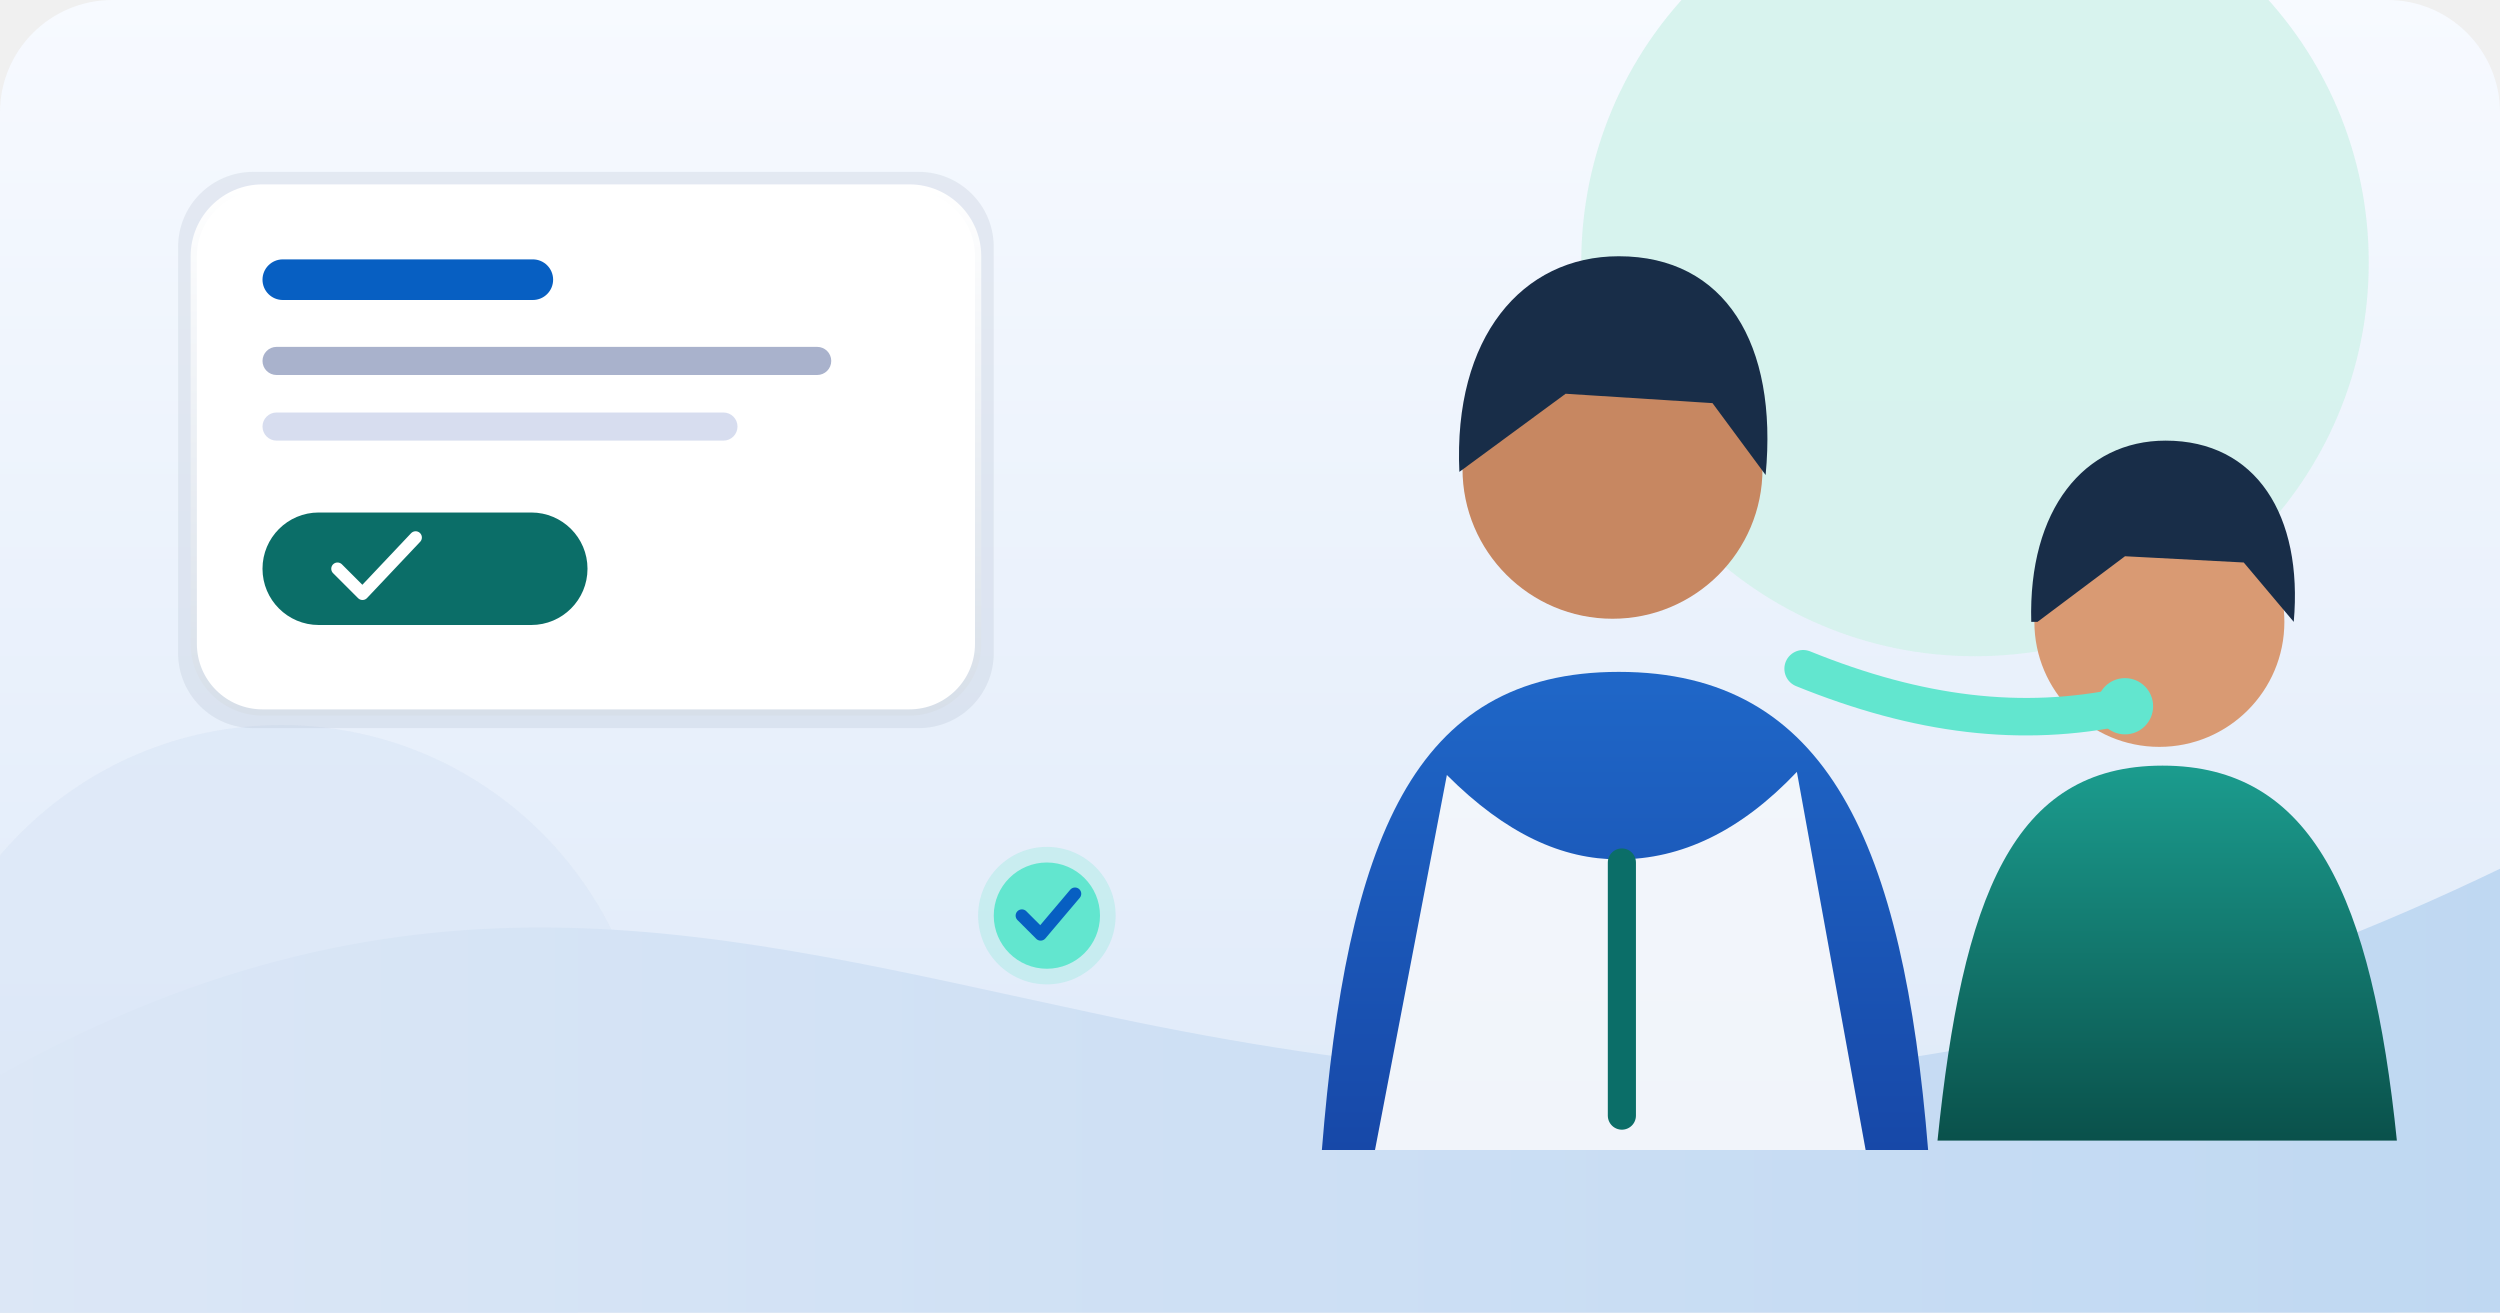
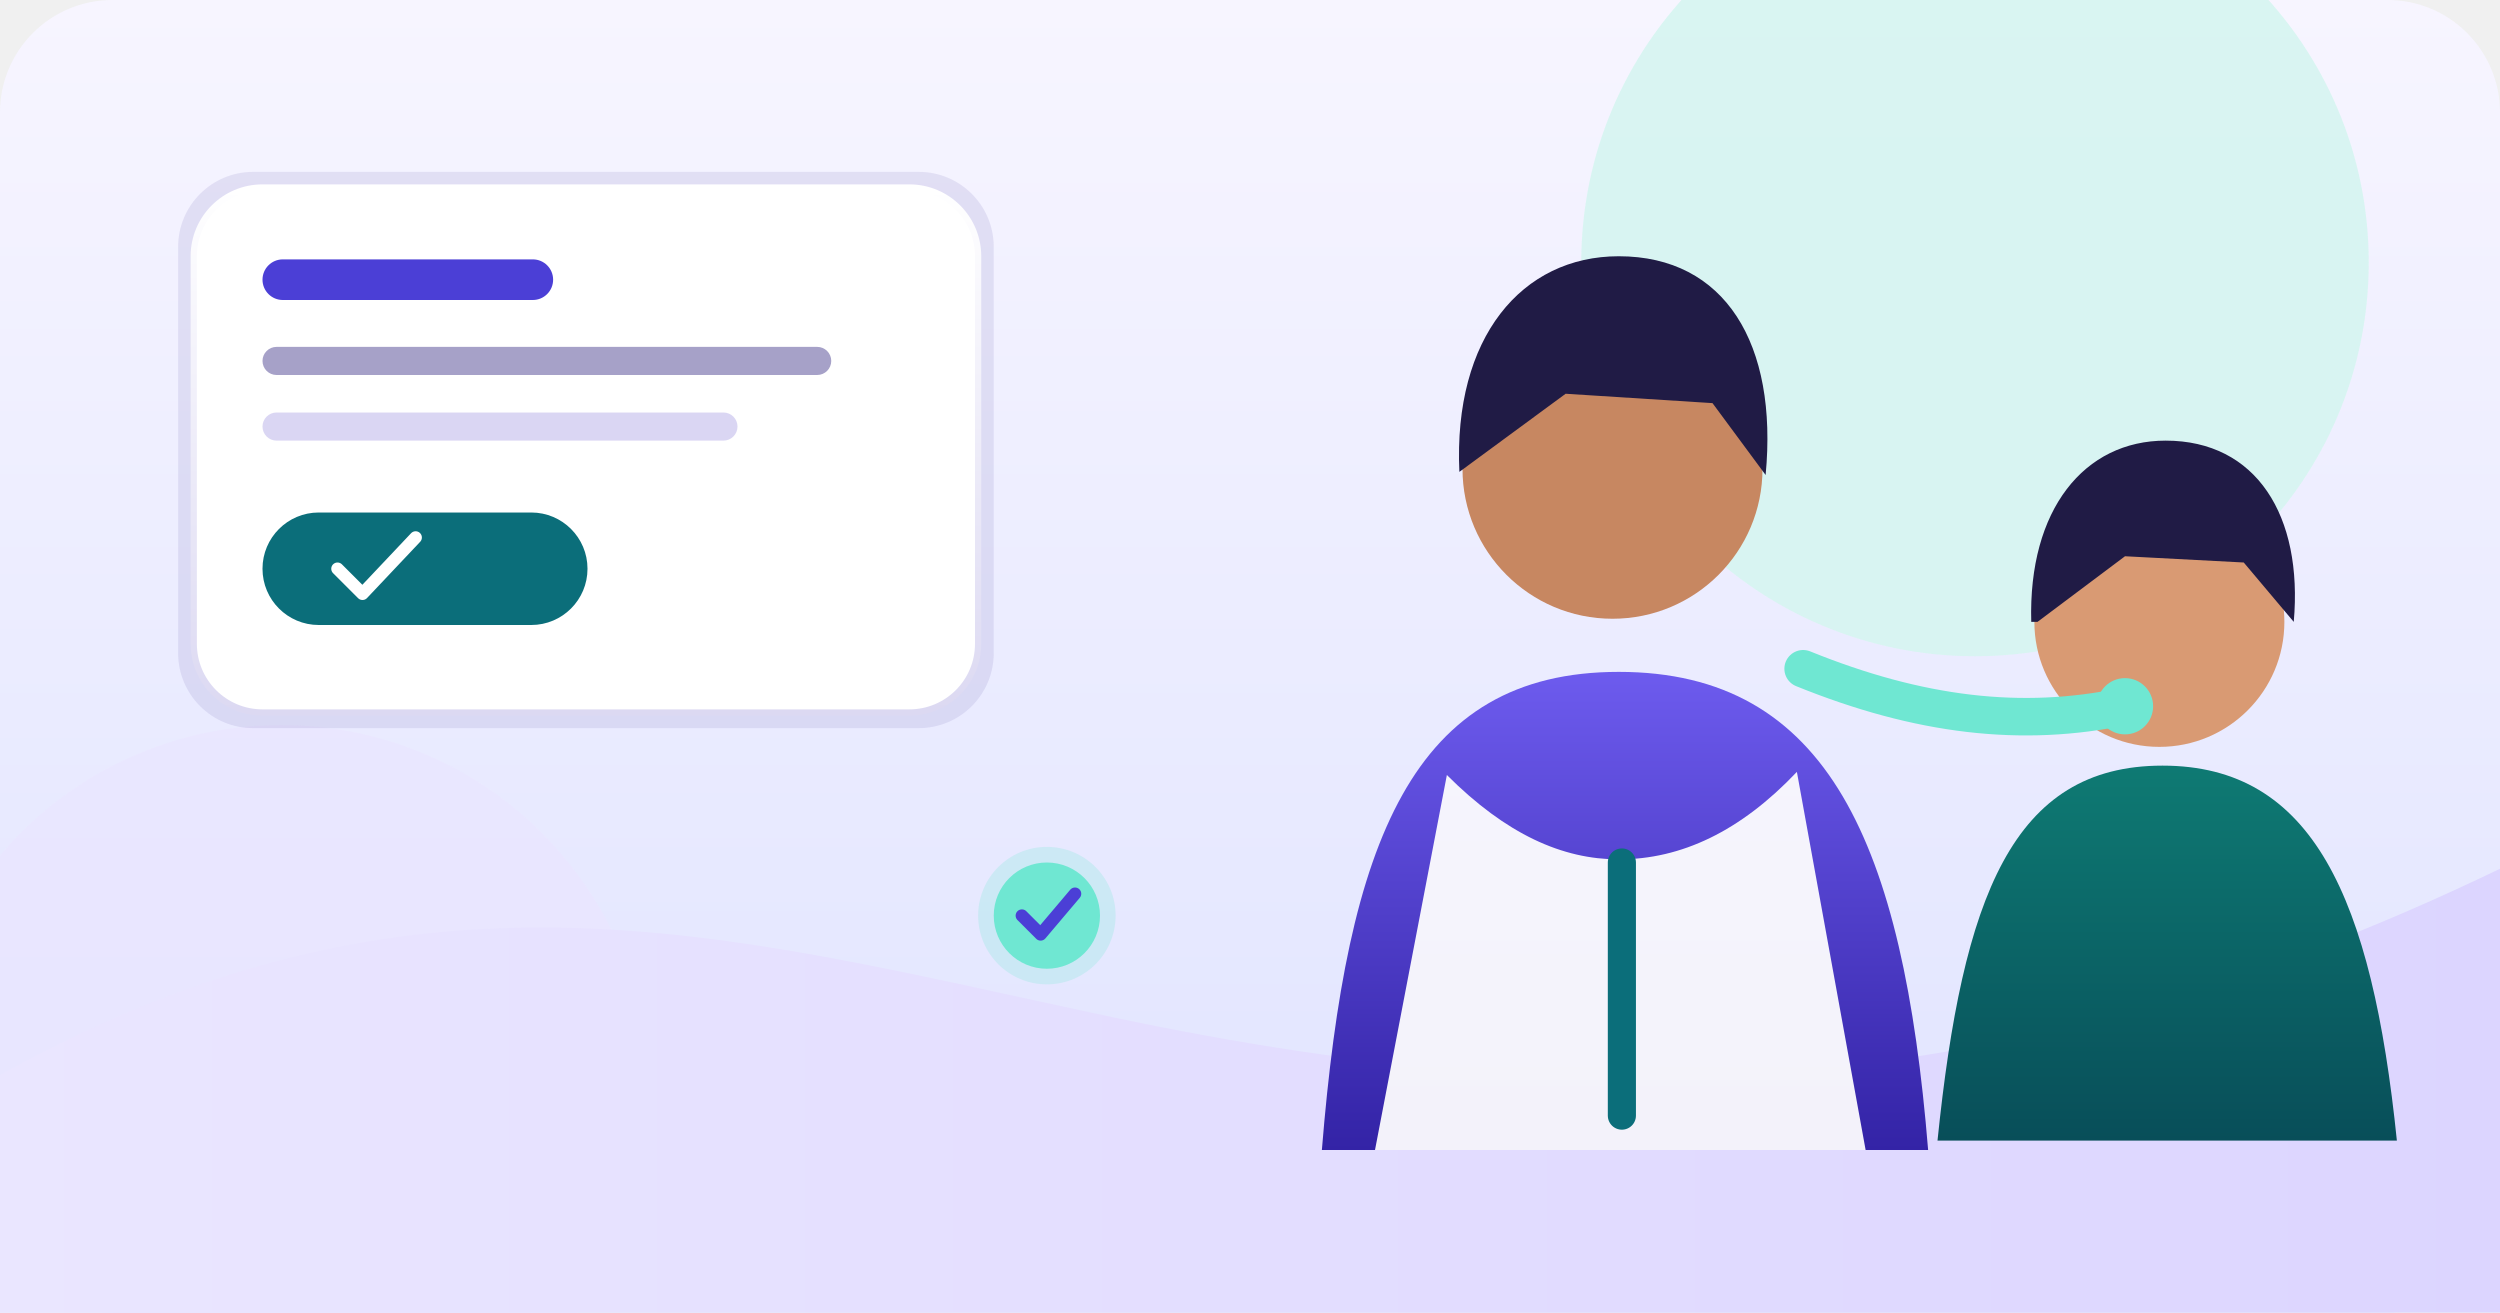
<svg xmlns="http://www.w3.org/2000/svg" width="800" height="420" viewBox="0 0 800 420">
  <defs>
    <linearGradient id="hero-bg" x1="0" y1="0" x2="0" y2="1">
-       <stop offset="0" stop-color="#F7FAFF" />
-       <stop offset="1" stop-color="#DCE8F8" />
+       <stop offset="0" stop-color="#F7F5FF" />
+       <stop offset="1" stop-color="#DFE3FF" />
    </linearGradient>
    <linearGradient id="hero-wave" x1="0" y1="0" x2="1" y2="0">
-       <stop offset="0" stop-color="#DCE7F6" />
-       <stop offset="1" stop-color="#BFD8F2" />
+       <stop offset="0" stop-color="#EAE6FF" />
+       <stop offset="1" stop-color="#DCD5FF" />
    </linearGradient>
    <linearGradient id="coat-blue" x1="0" y1="0" x2="0" y2="1">
-       <stop offset="0" stop-color="#1F67C8" />
-       <stop offset="1" stop-color="#1748A8" />
+       <stop offset="0" stop-color="#6D5BEE" />
+       <stop offset="1" stop-color="#3323A6" />
    </linearGradient>
    <linearGradient id="coat-teal" x1="0" y1="0" x2="0" y2="1">
-       <stop offset="0" stop-color="#1B9C8E" />
-       <stop offset="1" stop-color="#0A514B" />
+       <stop offset="0" stop-color="#0E7A73" />
+       <stop offset="1" stop-color="#084E59" />
    </linearGradient>
    <linearGradient id="card-rim" x1="0" y1="0" x2="0" y2="1">
      <stop offset="0" stop-color="#FFFFFF" />
-       <stop offset="1" stop-color="#D7DFE9" />
+       <stop offset="1" stop-color="#DCD9F2" />
    </linearGradient>
  </defs>
  <rect width="800" height="420" rx="36" fill="url(#hero-bg)" />
-   <circle cx="632" cy="84" r="126" fill="#D6F2ED" opacity="0.95" />
-   <circle cx="90" cy="350" r="118" fill="#DCE7F6" opacity="0.7" />
+   <circle cx="632" cy="84" r="126" fill="#D7F5F1" opacity="0.95" />
+   <circle cx="90" cy="350" r="118" fill="#EAE6FF" opacity="0.7" />
  <path d="M0 344c133-74 232-45 349-20 161 35 293 30 451-46v142H0z" fill="url(#hero-wave)" />
-   <rect x="57" y="55" width="261" height="178" rx="24" fill="#9AA9BA" opacity="0.18" />
+   <rect x="57" y="55" width="261" height="178" rx="24" fill="#8C84C4" opacity="0.18" />
  <rect x="62" y="60" width="251" height="168" rx="22" fill="#FFFFFF" stroke="url(#card-rim)" stroke-width="2" />
-   <rect x="84" y="83" width="93" height="13" rx="6.5" fill="#075FC2" />
-   <rect x="84" y="111" width="182" height="9" rx="4.5" fill="#A9B2CC" />
-   <rect x="84" y="132" width="152" height="9" rx="4.5" fill="#D7DDEF" />
-   <rect x="84" y="164" width="104" height="36" rx="18" fill="#0B6E68" />
+   <rect x="84" y="83" width="93" height="13" rx="6.5" fill="#4B3FD6" />
+   <rect x="84" y="111" width="182" height="9" rx="4.5" fill="#A6A1C8" />
+   <rect x="84" y="132" width="152" height="9" rx="4.5" fill="#DAD6F3" />
+   <rect x="84" y="164" width="104" height="36" rx="18" fill="#0B6E7A" />
  <path d="m108 182 8 8 17-18" fill="none" stroke="#FFFFFF" stroke-width="4" stroke-linecap="round" stroke-linejoin="round" />
  <circle cx="516" cy="150" r="48" fill="#C78761" />
-   <path d="M467 151c-2-43 20-69 51-69 34 0 51 28 47 70l-17-23-47-3-34 25z" fill="#182D48" />
+   <path d="M467 151c-2-43 20-69 51-69 34 0 51 28 47 70l-17-23-47-3-34 25z" fill="#201B45" />
  <path d="M423 368c8-99 29-153 95-153 67 0 91 55 99 153" fill="url(#coat-blue)" />
  <path d="M463 248c19 19 37 27 55 27 20 0 39-9 57-28l22 121H440z" fill="#FFFFFF" opacity="0.94" />
-   <path d="M519 276v81" stroke="#0B6E68" stroke-width="9" stroke-linecap="round" />
+   <path d="M519 276v81" stroke="#0B6E7A" stroke-width="9" stroke-linecap="round" />
  <circle cx="691" cy="199" r="40" fill="#D99A73" />
-   <path d="M650 199c-1-36 17-58 43-58 29 0 44 24 41 58l-16-19-38-2-28 21z" fill="#182D48" />
+   <path d="M650 199c-1-36 17-58 43-58 29 0 44 24 41 58l-16-19-38-2-28 21z" fill="#201B45" />
  <path d="M620 365c8-78 24-120 72-120s67 42 75 120" fill="url(#coat-teal)" />
-   <path d="M577 214c37 15 70 19 103 12" fill="none" stroke="#62E6CF" stroke-width="12" stroke-linecap="round" />
-   <circle cx="680" cy="226" r="9" fill="#62E6CF" />
-   <circle cx="335" cy="293" r="22" fill="#62E6CF" opacity="0.22" />
-   <circle cx="335" cy="293" r="17" fill="#62E6CF" />
-   <path d="m327 293 6 6 11-13" fill="none" stroke="#075FC2" stroke-width="4" stroke-linecap="round" stroke-linejoin="round" />
+   <path d="M577 214c37 15 70 19 103 12" fill="none" stroke="#6FE7D2" stroke-width="12" stroke-linecap="round" />
+   <circle cx="680" cy="226" r="9" fill="#6FE7D2" />
+   <circle cx="335" cy="293" r="22" fill="#6FE7D2" opacity="0.22" />
+   <circle cx="335" cy="293" r="17" fill="#6FE7D2" />
+   <path d="m327 293 6 6 11-13" fill="none" stroke="#4B3FD6" stroke-width="4" stroke-linecap="round" stroke-linejoin="round" />
</svg>
